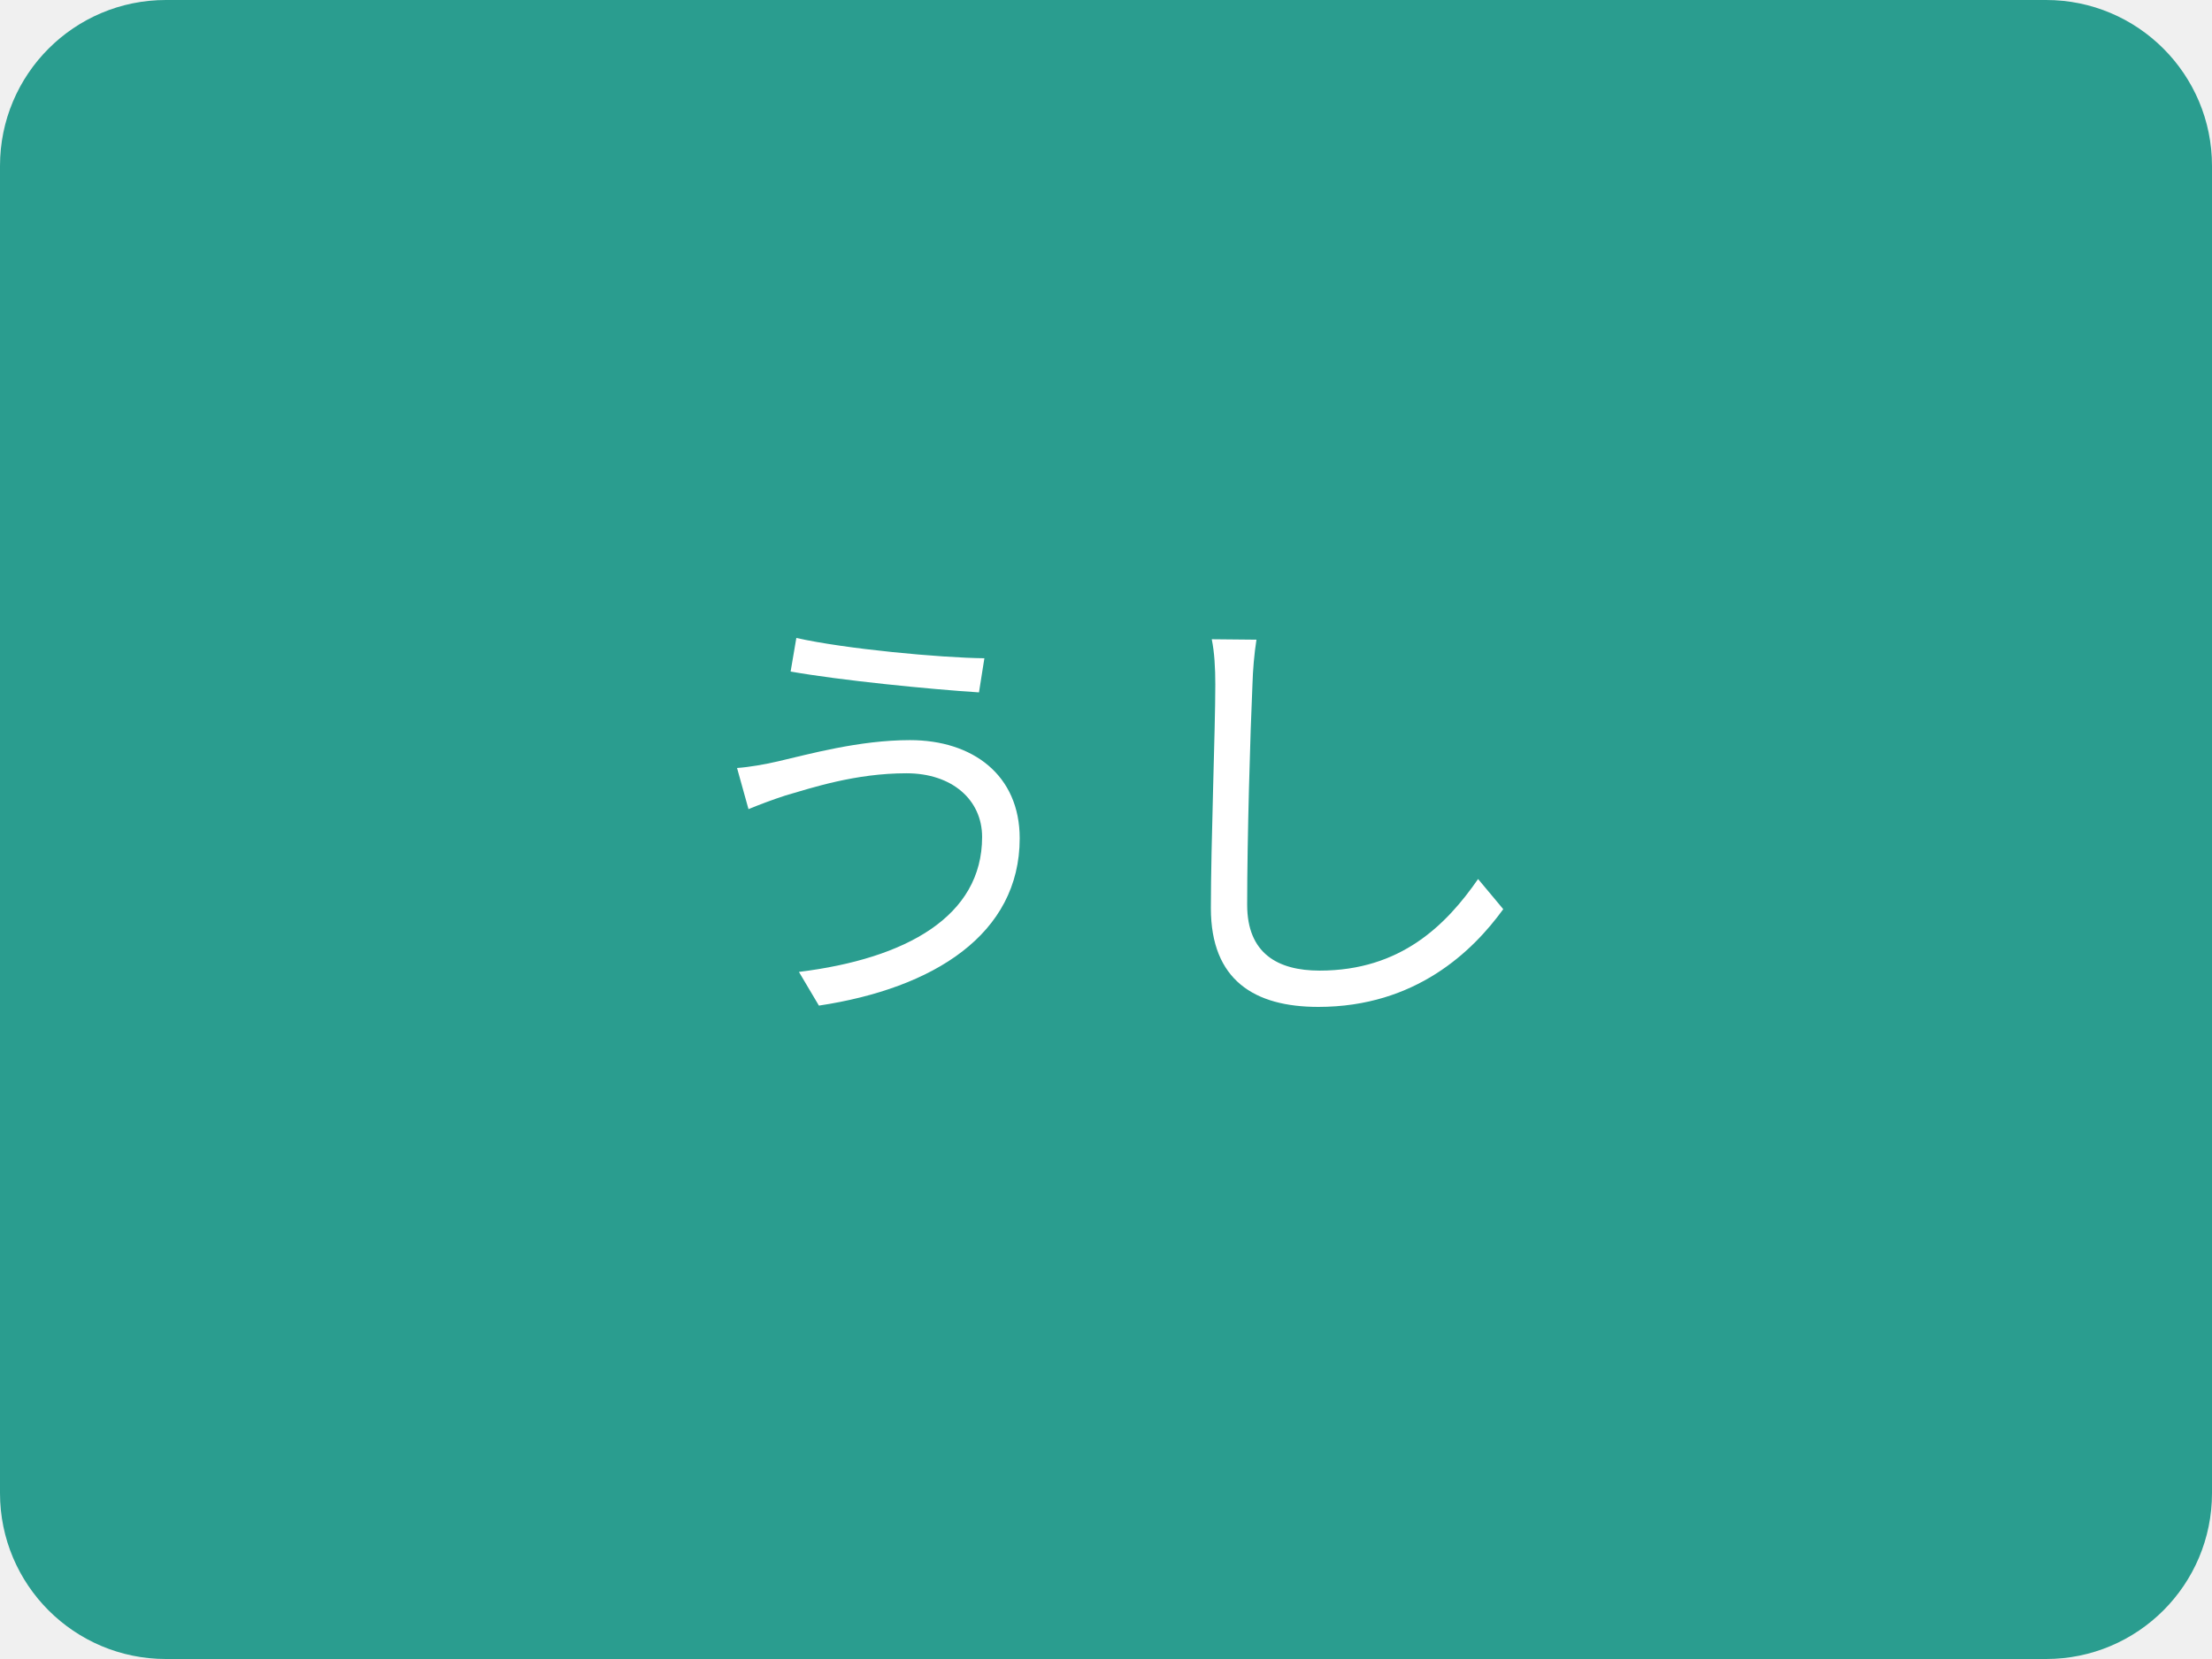
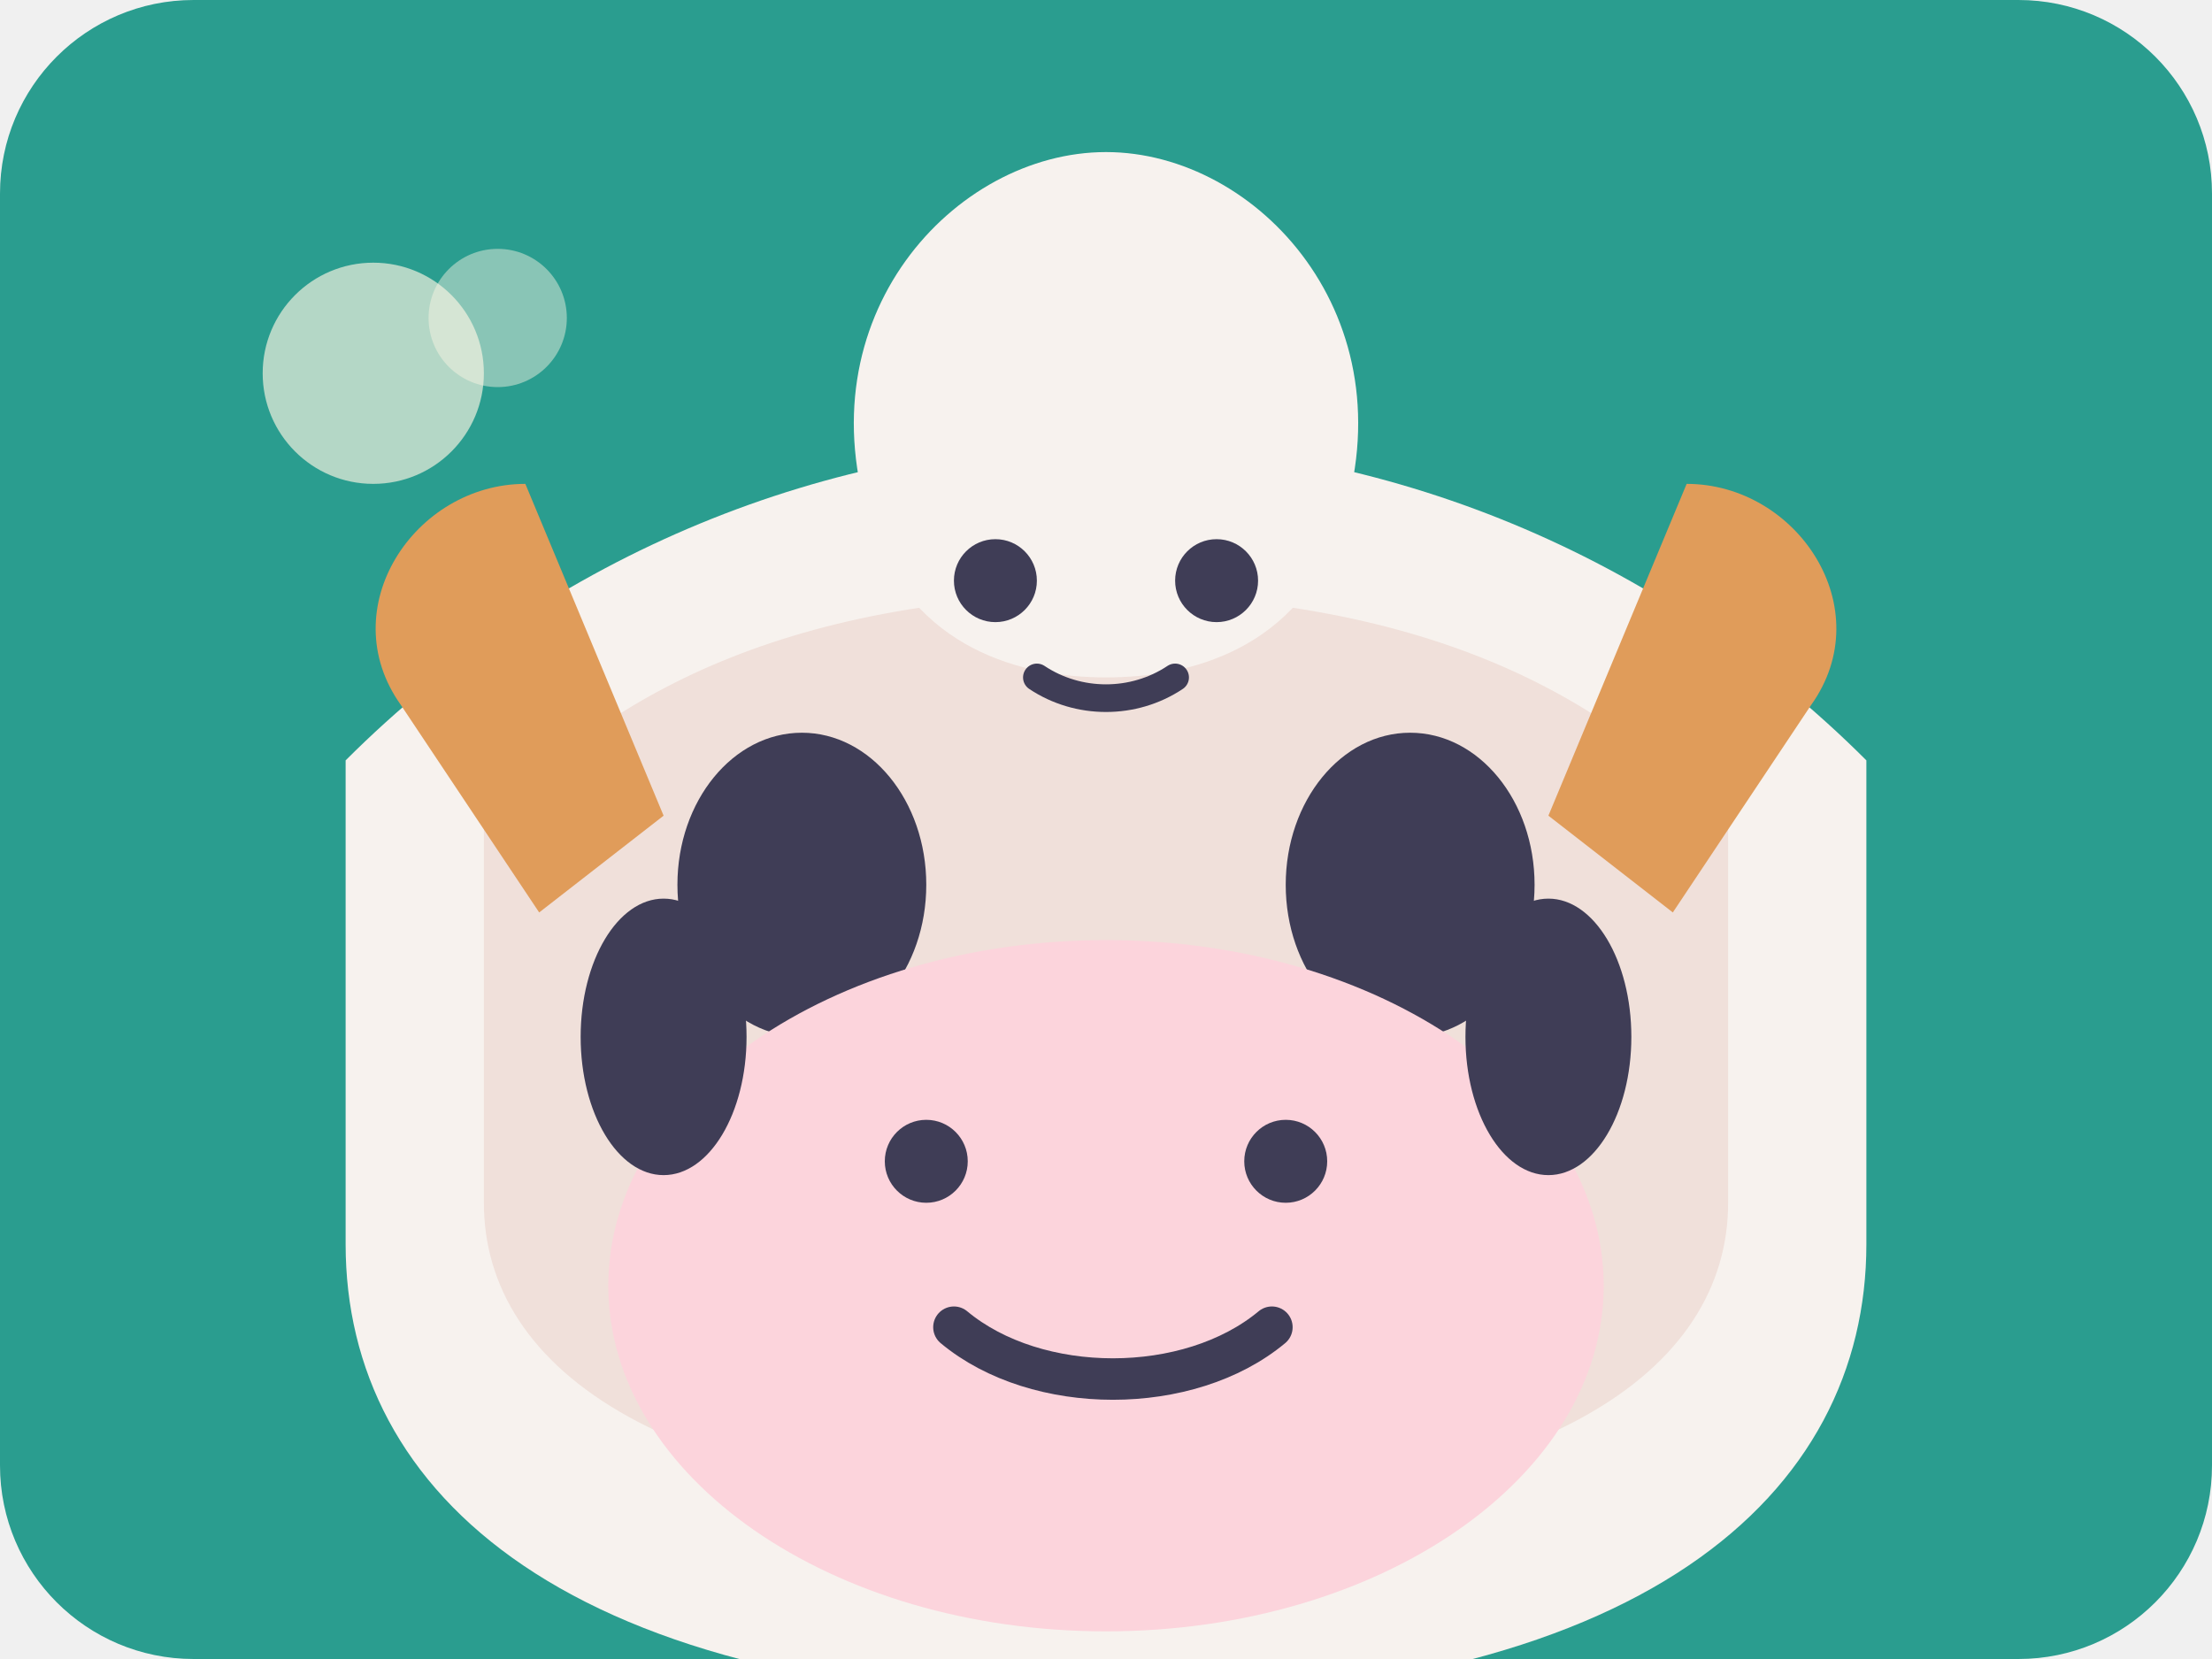
<svg xmlns="http://www.w3.org/2000/svg" viewBox="0 0 320 240">
-   <rect width="320" height="240" fill="#2A9D8F" rx="24" />
-   <text x="50%" y="50%" dominant-baseline="middle" text-anchor="middle" font-family="Noto Sans JP, sans-serif" font-size="64" fill="#fff">うし</text>
+   <rect width="320" height="240" fill="#2A9D8F" rx="28" />
+   <g transform="translate(160 150)">
+     <path d="M-110-40c30-30 70-46 110-46s80 16 110 46v70c0 36-32 66-110 66s-110-30-110-66v-70z" fill="#F7F2EE" />
+     <path d="M-90-30c16-18 42-34 90-34s74 16 90 34v54c0 24-26 44-90 44s-90-20-90-44v-54z" fill="#F0E0DA" />
+     <g fill="#E09C5A">
+       <path d="M-84-80c-16 0-28 18-18 32l20 30 18-14-20-48z" />
+       <path d="M84-80c16 0 28 18 18 32l-20 30-18-14 20-48z" />
+     </g>
+     <ellipse cx="-44" cy="-22" rx="18" ry="22" fill="#3F3D56" />
+     <ellipse cx="44" cy="-22" rx="18" ry="22" fill="#3F3D56" />
+     <ellipse cx="0" cy="36" rx="72" ry="50" fill="#FCD4DC" />
+     <g fill="#3F3D56">
+       <circle cx="-26" cy="18" r="6" />
+       <circle cx="26" cy="18" r="6" />
+       <path d="M-22 42c12 10 34 10 46 0" fill="none" stroke="#3F3D56" stroke-width="6" stroke-linecap="round" />
+     </g>
+     <g fill="#3F3D56">
+       <ellipse cx="-64" cy="0" rx="12" ry="20" />
+       <ellipse cx="64" cy="0" rx="12" ry="20" />
+     </g>
+     <path d="M-34-74c-10-30 12-54 34-54s44 24 34 54c-6 18-22 22-34 22s-28-4-34-22z" fill="#F7F2EE" />
+     <g transform="translate(0 -66)" fill="#3F3D56">
+       <circle cx="-16" cy="0" r="6" />
+       <circle cx="16" cy="0" r="6" />
+       <path d="M-10 14c6 4 14 4 20 0" fill="none" stroke="#3F3D56" stroke-width="4" stroke-linecap="round" />
+     </g>
+   </g>
+   <circle cx="54" cy="54" r="16" fill="#FDF6E4" opacity="0.65" />
+   <circle cx="72" cy="46" r="10" fill="#FDF6E4" opacity="0.45" />
</svg>
